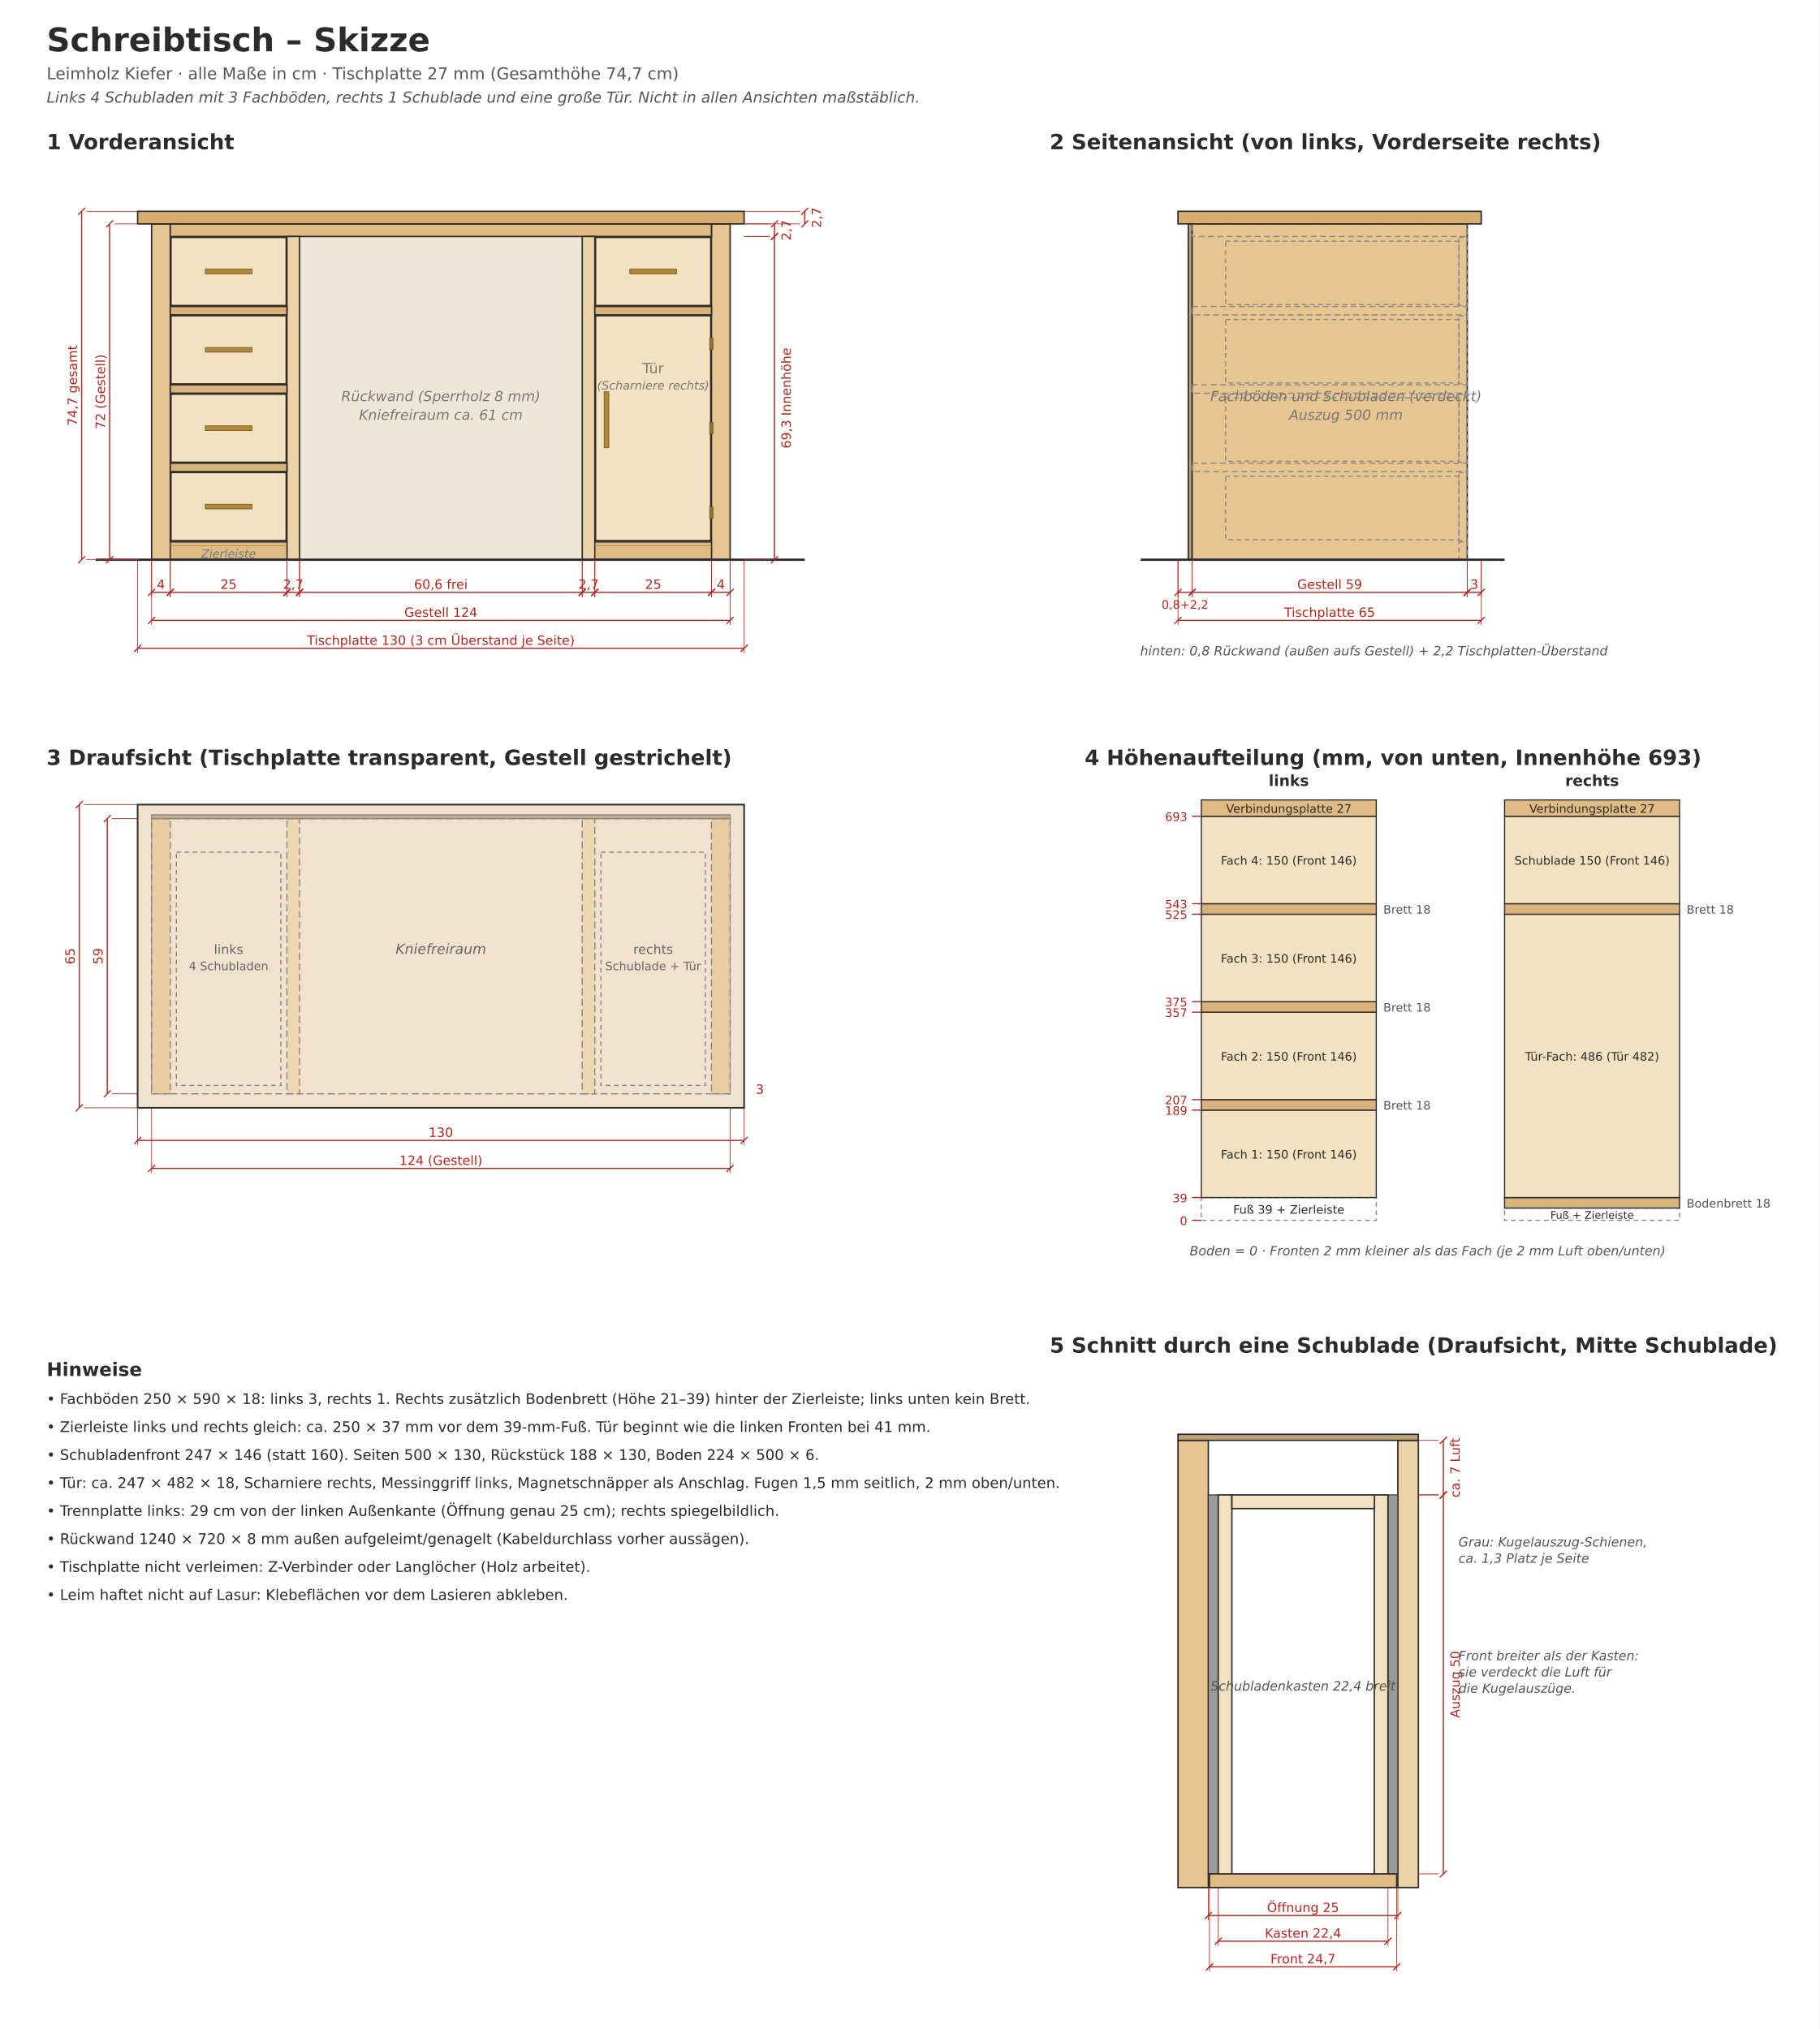
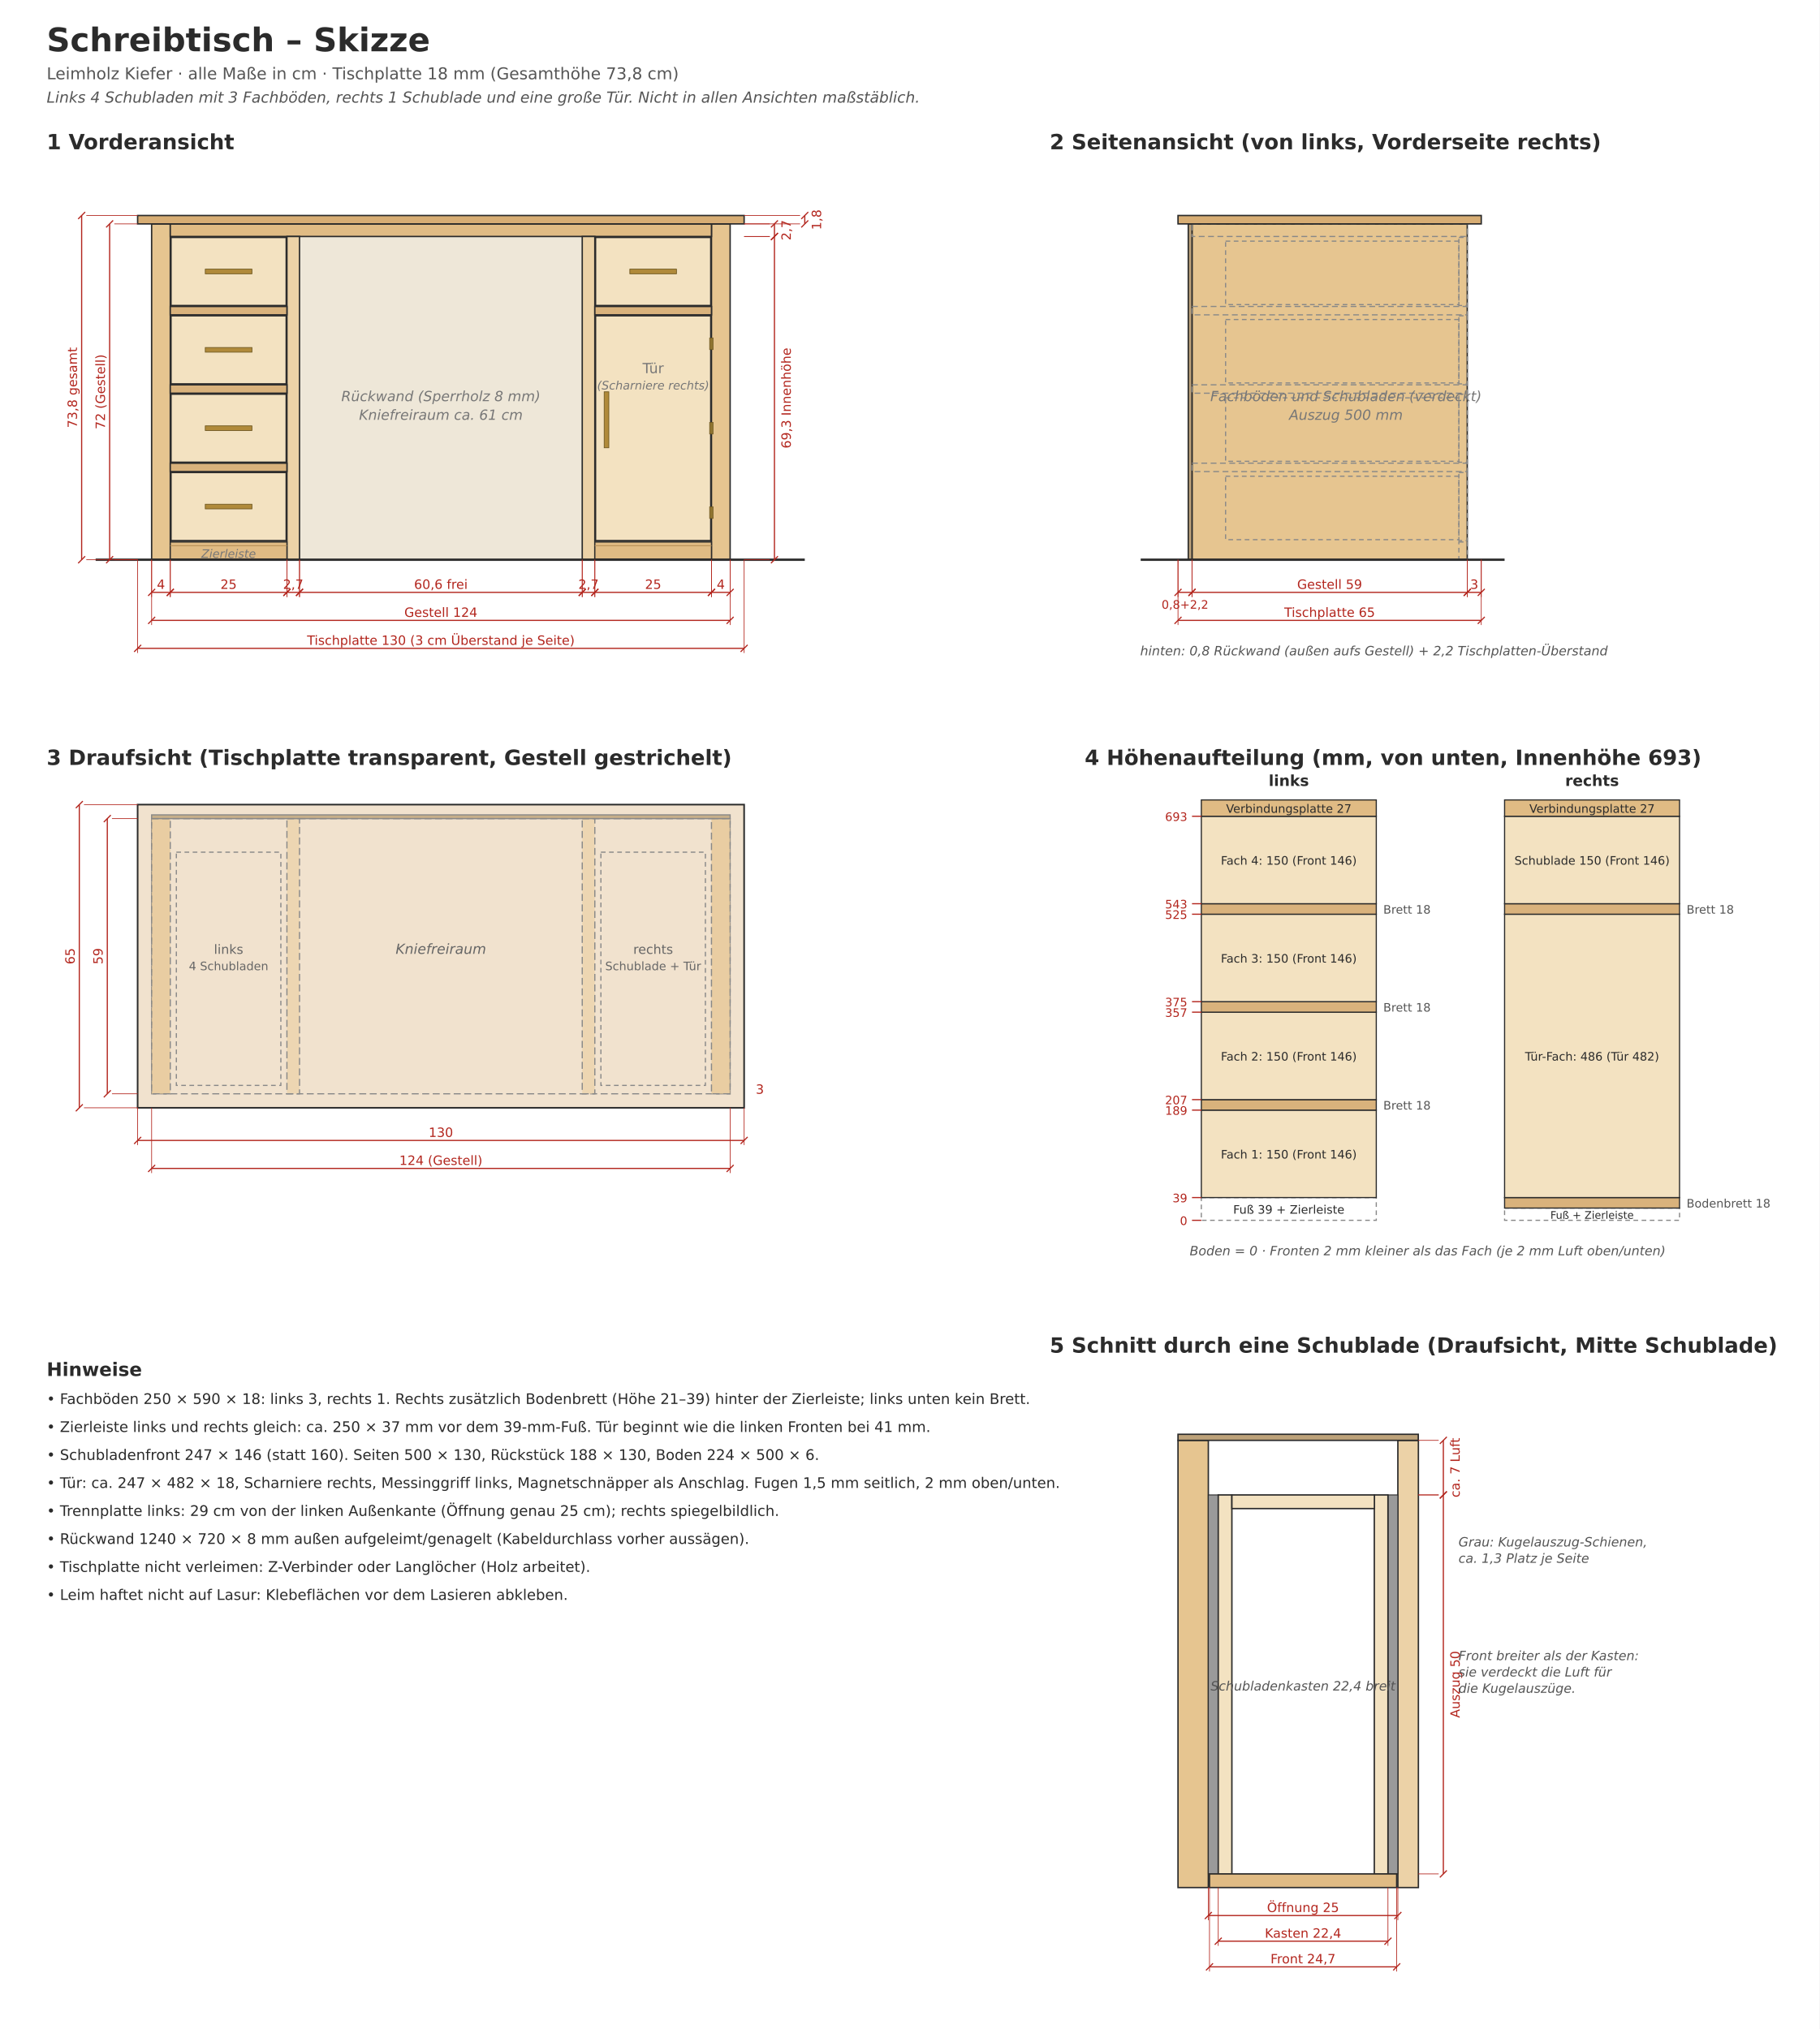
<svg xmlns="http://www.w3.org/2000/svg" width="1560" height="1740" viewBox="0 0 1560 1740" font-family="DejaVu Sans, Arial, sans-serif">
  <rect width="1560" height="1740" fill="#ffffff" />
  <text x="40.0" y="44.0" font-size="28" text-anchor="start" fill="#2b2b2b" font-weight="bold">Schreibtisch – Skizze</text>
-   <text x="40.0" y="68.0" font-size="14" text-anchor="start" fill="#555" font-weight="normal">Leimholz Kiefer · alle Maße in cm · Tischplatte 27 mm (Gesamthöhe 74,7 cm)</text>
+   <text x="40.0" y="68.0" font-size="14" text-anchor="start" fill="#555" font-weight="normal">Leimholz Kiefer · alle Maße in cm · Tischplatte 18 mm (Gesamthöhe 73,8 cm)</text>
  <text x="40.0" y="88.0" font-size="13" text-anchor="start" fill="#555" font-weight="normal" font-style="italic">Links 4 Schubladen mit 3 Fachböden, rechts 1 Schublade und eine große Tür. Nicht in allen Ansichten maßstäblich.</text>
  <text x="40.0" y="128.0" font-size="18" text-anchor="start" fill="#2b2b2b" font-weight="bold">1  Vorderansicht</text>
  <rect x="146.0" y="202.8" width="464.0" height="277.2" fill="#eee7d8" stroke="#888" stroke-width="0.8" />
  <text x="378.0" y="344.0" font-size="12" text-anchor="middle" fill="#777" font-weight="normal" font-style="italic">Rückwand (Sperrholz 8 mm)</text>
  <text x="378.0" y="360.0" font-size="12" text-anchor="middle" fill="#777" font-weight="normal" font-style="italic">Kniefreiraum ca. 61 cm</text>
  <rect x="130.0" y="192.0" width="16.0" height="288.0" fill="#e6c590" stroke="#2b2b2b" stroke-width="1.2" />
  <rect x="610.0" y="192.0" width="16.0" height="288.0" fill="#e6c590" stroke="#2b2b2b" stroke-width="1.2" />
  <rect x="146.0" y="192.0" width="464.0" height="10.8" fill="#e0bb84" stroke="#2b2b2b" stroke-width="1.2" />
  <rect x="246.0" y="202.8" width="10.8" height="277.2" fill="#ecd2a7" stroke="#2b2b2b" stroke-width="1.2" />
  <rect x="499.2" y="202.8" width="10.8" height="277.2" fill="#ecd2a7" stroke="#2b2b2b" stroke-width="1.2" />
  <rect x="146.0" y="464.8" width="100.0" height="14.8" fill="#e0bb84" stroke="#2b2b2b" stroke-width="1" />
  <line x1="146.0" y1="468.0" x2="246.0" y2="468.0" stroke="#b8925a" stroke-width="0.8" />
  <rect x="510.0" y="464.8" width="100.0" height="14.8" fill="#e0bb84" stroke="#2b2b2b" stroke-width="1" />
  <line x1="510.0" y1="468.0" x2="610.0" y2="468.0" stroke="#b8925a" stroke-width="0.8" />
  <text x="196.0" y="478.4" font-size="10" text-anchor="middle" fill="#777" font-weight="normal" font-style="italic">Zierleiste</text>
  <rect x="146.0" y="397.2" width="100.0" height="7.2" fill="#d9b27c" stroke="#2b2b2b" stroke-width="1.2" />
  <rect x="146.0" y="330.0" width="100.0" height="7.2" fill="#d9b27c" stroke="#2b2b2b" stroke-width="1.2" />
  <rect x="146.0" y="262.8" width="100.0" height="7.2" fill="#d9b27c" stroke="#2b2b2b" stroke-width="1.2" />
  <rect x="510.0" y="262.8" width="100.0" height="7.2" fill="#d9b27c" stroke="#2b2b2b" stroke-width="1.2" />
  <rect x="146.6" y="405.2" width="98.8" height="58.4" fill="#f3e2c1" stroke="#2b2b2b" stroke-width="1.2" />
  <rect x="176.0" y="432.4" width="40.0" height="4.0" fill="#b08a3a" stroke="#6b551f" stroke-width="0.6" />
  <rect x="146.6" y="338.0" width="98.8" height="58.4" fill="#f3e2c1" stroke="#2b2b2b" stroke-width="1.2" />
  <rect x="176.0" y="365.2" width="40.0" height="4.0" fill="#b08a3a" stroke="#6b551f" stroke-width="0.6" />
  <rect x="146.6" y="270.8" width="98.8" height="58.4" fill="#f3e2c1" stroke="#2b2b2b" stroke-width="1.2" />
  <rect x="176.0" y="298.0" width="40.0" height="4.0" fill="#b08a3a" stroke="#6b551f" stroke-width="0.6" />
  <rect x="146.6" y="203.6" width="98.8" height="58.4" fill="#f3e2c1" stroke="#2b2b2b" stroke-width="1.2" />
  <rect x="176.0" y="230.8" width="40.0" height="4.0" fill="#b08a3a" stroke="#6b551f" stroke-width="0.6" />
  <rect x="510.6" y="203.6" width="98.8" height="58.4" fill="#f3e2c1" stroke="#2b2b2b" stroke-width="1.2" />
  <rect x="540.0" y="230.8" width="40.0" height="4.0" fill="#b08a3a" stroke="#6b551f" stroke-width="0.6" />
  <rect x="510.6" y="270.8" width="98.8" height="192.8" fill="#f3e2c1" stroke="#2b2b2b" stroke-width="1.2" />
  <rect x="518.0" y="336.0" width="4.0" height="48.0" fill="#b08a3a" stroke="#6b551f" stroke-width="0.6" />
  <rect x="608.4" y="434.6" width="3.0" height="10.0" fill="#8f7430" stroke="#6b551f" stroke-width="0.5" />
  <rect x="608.4" y="362.2" width="3.0" height="10.0" fill="#8f7430" stroke="#6b551f" stroke-width="0.5" />
  <rect x="608.4" y="289.8" width="3.0" height="10.0" fill="#8f7430" stroke="#6b551f" stroke-width="0.5" />
  <text x="560.0" y="320.0" font-size="12" text-anchor="middle" fill="#777" font-weight="normal">Tür</text>
  <text x="560.0" y="334.0" font-size="10" text-anchor="middle" fill="#777" font-weight="normal" font-style="italic">(Scharniere rechts)</text>
-   <rect x="118.0" y="181.2" width="520.0" height="10.8" fill="#d7ad74" stroke="#2b2b2b" stroke-width="1.2" />
+   <rect x="118.0" y="184.8" width="520.0" height="7.2" fill="#d7ad74" stroke="#2b2b2b" stroke-width="1.2" />
  <line x1="82.0" y1="480.0" x2="690.0" y2="480.0" stroke="#2b2b2b" stroke-width="2" />
  <line x1="130.0" y1="480.0" x2="130.0" y2="512.0" stroke="#b3261e" stroke-width="0.6" />
  <line x1="146.0" y1="480.0" x2="146.0" y2="512.0" stroke="#b3261e" stroke-width="0.6" />
  <line x1="130.0" y1="508.0" x2="146.0" y2="508.0" stroke="#b3261e" stroke-width="1" />
  <line x1="127.0" y1="511.0" x2="133.0" y2="505.0" stroke="#b3261e" stroke-width="1" />
  <line x1="143.0" y1="511.0" x2="149.0" y2="505.0" stroke="#b3261e" stroke-width="1" />
  <text x="138.0" y="505.0" font-size="11" text-anchor="middle" fill="#b3261e" font-weight="normal">4</text>
  <line x1="146.0" y1="480.0" x2="146.0" y2="512.0" stroke="#b3261e" stroke-width="0.6" />
  <line x1="246.0" y1="480.0" x2="246.0" y2="512.0" stroke="#b3261e" stroke-width="0.6" />
  <line x1="146.0" y1="508.0" x2="246.0" y2="508.0" stroke="#b3261e" stroke-width="1" />
  <line x1="143.0" y1="511.0" x2="149.0" y2="505.0" stroke="#b3261e" stroke-width="1" />
  <line x1="243.0" y1="511.0" x2="249.0" y2="505.0" stroke="#b3261e" stroke-width="1" />
  <text x="196.0" y="505.0" font-size="11" text-anchor="middle" fill="#b3261e" font-weight="normal">25</text>
  <line x1="246.0" y1="480.0" x2="246.0" y2="512.0" stroke="#b3261e" stroke-width="0.6" />
  <line x1="256.8" y1="480.0" x2="256.8" y2="512.0" stroke="#b3261e" stroke-width="0.6" />
  <line x1="246.0" y1="508.0" x2="256.8" y2="508.0" stroke="#b3261e" stroke-width="1" />
  <line x1="243.0" y1="511.0" x2="249.0" y2="505.0" stroke="#b3261e" stroke-width="1" />
  <line x1="253.8" y1="511.0" x2="259.8" y2="505.0" stroke="#b3261e" stroke-width="1" />
  <text x="251.4" y="505.0" font-size="11" text-anchor="middle" fill="#b3261e" font-weight="normal">2,7</text>
  <line x1="256.8" y1="480.0" x2="256.8" y2="512.0" stroke="#b3261e" stroke-width="0.6" />
  <line x1="499.2" y1="480.0" x2="499.2" y2="512.0" stroke="#b3261e" stroke-width="0.6" />
  <line x1="256.8" y1="508.0" x2="499.2" y2="508.0" stroke="#b3261e" stroke-width="1" />
  <line x1="253.8" y1="511.0" x2="259.8" y2="505.0" stroke="#b3261e" stroke-width="1" />
  <line x1="496.2" y1="511.0" x2="502.2" y2="505.0" stroke="#b3261e" stroke-width="1" />
  <text x="378.0" y="505.0" font-size="11" text-anchor="middle" fill="#b3261e" font-weight="normal">60,6 frei</text>
  <line x1="499.2" y1="480.0" x2="499.2" y2="512.0" stroke="#b3261e" stroke-width="0.6" />
  <line x1="510.0" y1="480.0" x2="510.0" y2="512.0" stroke="#b3261e" stroke-width="0.6" />
  <line x1="499.2" y1="508.0" x2="510.0" y2="508.0" stroke="#b3261e" stroke-width="1" />
  <line x1="496.2" y1="511.0" x2="502.2" y2="505.0" stroke="#b3261e" stroke-width="1" />
  <line x1="507.0" y1="511.0" x2="513.0" y2="505.0" stroke="#b3261e" stroke-width="1" />
  <text x="504.6" y="505.0" font-size="11" text-anchor="middle" fill="#b3261e" font-weight="normal">2,7</text>
  <line x1="510.0" y1="480.0" x2="510.0" y2="512.0" stroke="#b3261e" stroke-width="0.6" />
  <line x1="610.0" y1="480.0" x2="610.0" y2="512.0" stroke="#b3261e" stroke-width="0.6" />
  <line x1="510.0" y1="508.0" x2="610.0" y2="508.0" stroke="#b3261e" stroke-width="1" />
  <line x1="507.0" y1="511.0" x2="513.0" y2="505.0" stroke="#b3261e" stroke-width="1" />
  <line x1="607.0" y1="511.0" x2="613.0" y2="505.0" stroke="#b3261e" stroke-width="1" />
  <text x="560.0" y="505.0" font-size="11" text-anchor="middle" fill="#b3261e" font-weight="normal">25</text>
  <line x1="610.0" y1="480.0" x2="610.0" y2="512.0" stroke="#b3261e" stroke-width="0.6" />
  <line x1="626.0" y1="480.0" x2="626.0" y2="512.0" stroke="#b3261e" stroke-width="0.6" />
  <line x1="610.0" y1="508.0" x2="626.0" y2="508.0" stroke="#b3261e" stroke-width="1" />
  <line x1="607.0" y1="511.0" x2="613.0" y2="505.0" stroke="#b3261e" stroke-width="1" />
  <line x1="623.0" y1="511.0" x2="629.0" y2="505.0" stroke="#b3261e" stroke-width="1" />
  <text x="618.0" y="505.0" font-size="11" text-anchor="middle" fill="#b3261e" font-weight="normal">4</text>
  <line x1="130.0" y1="480.0" x2="130.0" y2="536.0" stroke="#b3261e" stroke-width="0.6" />
  <line x1="626.0" y1="480.0" x2="626.0" y2="536.0" stroke="#b3261e" stroke-width="0.6" />
  <line x1="130.0" y1="532.0" x2="626.0" y2="532.0" stroke="#b3261e" stroke-width="1" />
  <line x1="127.0" y1="535.0" x2="133.0" y2="529.0" stroke="#b3261e" stroke-width="1" />
  <line x1="623.0" y1="535.0" x2="629.0" y2="529.0" stroke="#b3261e" stroke-width="1" />
  <text x="378.0" y="529.0" font-size="11" text-anchor="middle" fill="#b3261e" font-weight="normal">Gestell 124</text>
  <line x1="118.0" y1="480.0" x2="118.0" y2="560.0" stroke="#b3261e" stroke-width="0.6" />
  <line x1="638.0" y1="480.0" x2="638.0" y2="560.0" stroke="#b3261e" stroke-width="0.6" />
  <line x1="118.0" y1="556.0" x2="638.0" y2="556.0" stroke="#b3261e" stroke-width="1" />
  <line x1="115.0" y1="559.0" x2="121.0" y2="553.0" stroke="#b3261e" stroke-width="1" />
  <line x1="635.0" y1="559.0" x2="641.0" y2="553.0" stroke="#b3261e" stroke-width="1" />
  <text x="378.0" y="553.0" font-size="11" text-anchor="middle" fill="#b3261e" font-weight="normal">Tischplatte 130  (3 cm Überstand je Seite)</text>
  <line x1="638.0" y1="202.8" x2="660.0" y2="202.8" stroke="#b3261e" stroke-width="0.6" />
  <line x1="638.0" y1="480.0" x2="660.0" y2="480.0" stroke="#b3261e" stroke-width="0.6" />
  <line x1="664.0" y1="202.8" x2="664.0" y2="480.0" stroke="#b3261e" stroke-width="1" />
  <line x1="661.0" y1="205.8" x2="667.0" y2="199.8" stroke="#b3261e" stroke-width="1" />
  <line x1="661.0" y1="483.0" x2="667.0" y2="477.0" stroke="#b3261e" stroke-width="1" />
  <text x="678.0" y="341.4" font-size="11" text-anchor="middle" fill="#b3261e" font-weight="normal" transform="rotate(-90 678.0 341.4)">69,3 Innenhöhe</text>
  <line x1="638.0" y1="192.0" x2="660.0" y2="192.0" stroke="#b3261e" stroke-width="0.6" />
  <line x1="638.0" y1="202.8" x2="660.0" y2="202.8" stroke="#b3261e" stroke-width="0.6" />
  <line x1="664.0" y1="192.0" x2="664.0" y2="202.8" stroke="#b3261e" stroke-width="1" />
  <line x1="661.0" y1="195.0" x2="667.0" y2="189.0" stroke="#b3261e" stroke-width="1" />
  <line x1="661.0" y1="205.8" x2="667.0" y2="199.8" stroke="#b3261e" stroke-width="1" />
  <text x="678.0" y="197.4" font-size="11" text-anchor="middle" fill="#b3261e" font-weight="normal" transform="rotate(-90 678.0 197.4)">2,7</text>
-   <line x1="638.0" y1="181.2" x2="686.0" y2="181.2" stroke="#b3261e" stroke-width="0.6" />
+   <line x1="638.0" y1="184.8" x2="686.0" y2="184.8" stroke="#b3261e" stroke-width="0.6" />
  <line x1="638.0" y1="192.0" x2="686.0" y2="192.0" stroke="#b3261e" stroke-width="0.6" />
-   <line x1="690.0" y1="181.2" x2="690.0" y2="192.0" stroke="#b3261e" stroke-width="1" />
-   <line x1="687.0" y1="184.2" x2="693.0" y2="178.2" stroke="#b3261e" stroke-width="1" />
+   <line x1="690.0" y1="184.8" x2="690.0" y2="192.0" stroke="#b3261e" stroke-width="1" />
+   <line x1="687.0" y1="187.8" x2="693.0" y2="181.8" stroke="#b3261e" stroke-width="1" />
  <line x1="687.0" y1="195.0" x2="693.0" y2="189.0" stroke="#b3261e" stroke-width="1" />
-   <text x="704.0" y="186.6" font-size="11" text-anchor="middle" fill="#b3261e" font-weight="normal" transform="rotate(-90 704.0 186.6)">2,7</text>
+   <text x="704.0" y="188.4" font-size="11" text-anchor="middle" fill="#b3261e" font-weight="normal" transform="rotate(-90 704.0 188.4)">1,8</text>
  <line x1="118.0" y1="192.0" x2="98.0" y2="192.0" stroke="#b3261e" stroke-width="0.6" />
  <line x1="118.0" y1="480.0" x2="98.0" y2="480.0" stroke="#b3261e" stroke-width="0.6" />
  <line x1="94.0" y1="192.0" x2="94.0" y2="480.0" stroke="#b3261e" stroke-width="1" />
  <line x1="91.0" y1="195.0" x2="97.0" y2="189.0" stroke="#b3261e" stroke-width="1" />
  <line x1="91.0" y1="483.0" x2="97.0" y2="477.0" stroke="#b3261e" stroke-width="1" />
  <text x="90.0" y="336.0" font-size="11" text-anchor="middle" fill="#b3261e" font-weight="normal" transform="rotate(-90 90.0 336.0)">72 (Gestell)</text>
-   <line x1="118.0" y1="181.2" x2="74.0" y2="181.2" stroke="#b3261e" stroke-width="0.6" />
+   <line x1="118.0" y1="184.8" x2="74.0" y2="184.8" stroke="#b3261e" stroke-width="0.6" />
  <line x1="118.0" y1="480.0" x2="74.0" y2="480.0" stroke="#b3261e" stroke-width="0.6" />
-   <line x1="70.0" y1="181.2" x2="70.0" y2="480.0" stroke="#b3261e" stroke-width="1" />
-   <line x1="67.0" y1="184.2" x2="73.0" y2="178.2" stroke="#b3261e" stroke-width="1" />
+   <line x1="70.0" y1="184.8" x2="70.0" y2="480.0" stroke="#b3261e" stroke-width="1" />
+   <line x1="67.0" y1="187.8" x2="73.0" y2="181.8" stroke="#b3261e" stroke-width="1" />
  <line x1="67.0" y1="483.0" x2="73.0" y2="477.0" stroke="#b3261e" stroke-width="1" />
-   <text x="66.0" y="330.6" font-size="11" text-anchor="middle" fill="#b3261e" font-weight="normal" transform="rotate(-90 66.0 330.6)">74,7 gesamt</text>
+   <text x="66.0" y="332.4" font-size="11" text-anchor="middle" fill="#b3261e" font-weight="normal" transform="rotate(-90 66.0 332.4)">73,8 gesamt</text>
  <text x="900.0" y="128.0" font-size="18" text-anchor="start" fill="#2b2b2b" font-weight="bold">2  Seitenansicht (von links, Vorderseite rechts)</text>
  <rect x="1022.0" y="192.0" width="236.0" height="288.0" fill="#e6c590" stroke="#2b2b2b" stroke-width="1.2" />
  <rect x="1018.8" y="192.0" width="3.2" height="288.0" fill="#bda27a" stroke="#2b2b2b" stroke-width="1.2" />
  <rect x="1022.0" y="192.0" width="236.0" height="10.8" fill="none" stroke="#888" stroke-width="1" stroke-dasharray="5,3" />
  <rect x="1022.0" y="397.2" width="236.0" height="7.2" fill="none" stroke="#888" stroke-width="1" stroke-dasharray="5,3" />
  <rect x="1022.0" y="330.0" width="236.0" height="7.2" fill="none" stroke="#888" stroke-width="1" stroke-dasharray="5,3" />
  <rect x="1022.0" y="262.8" width="236.0" height="7.2" fill="none" stroke="#888" stroke-width="1" stroke-dasharray="5,3" />
  <rect x="1050.8" y="408.4" width="200.0" height="54.4" fill="none" stroke="#888" stroke-width="1" stroke-dasharray="4,3" />
  <rect x="1250.8" y="405.2" width="7.2" height="58.4" fill="none" stroke="#888" stroke-width="1" stroke-dasharray="4,3" />
  <rect x="1050.8" y="341.2" width="200.0" height="54.4" fill="none" stroke="#888" stroke-width="1" stroke-dasharray="4,3" />
  <rect x="1250.8" y="338.0" width="7.2" height="58.4" fill="none" stroke="#888" stroke-width="1" stroke-dasharray="4,3" />
  <rect x="1050.8" y="274.0" width="200.0" height="54.4" fill="none" stroke="#888" stroke-width="1" stroke-dasharray="4,3" />
  <rect x="1250.8" y="270.8" width="7.2" height="58.4" fill="none" stroke="#888" stroke-width="1" stroke-dasharray="4,3" />
  <rect x="1050.8" y="206.8" width="200.0" height="54.4" fill="none" stroke="#888" stroke-width="1" stroke-dasharray="4,3" />
  <rect x="1250.8" y="203.6" width="7.2" height="58.4" fill="none" stroke="#888" stroke-width="1" stroke-dasharray="4,3" />
  <rect x="1022.0" y="464.8" width="236.0" height="0.0" fill="none" stroke="#888" stroke-width="1" />
  <rect x="1250.8" y="464.8" width="7.2" height="14.8" fill="none" stroke="#888" stroke-width="1" stroke-dasharray="4,3" />
  <text x="1154.0" y="344.0" font-size="12" text-anchor="middle" fill="#777" font-weight="normal" font-style="italic">Fachböden und Schubladen (verdeckt)</text>
  <text x="1154.0" y="360.0" font-size="12" text-anchor="middle" fill="#777" font-weight="normal" font-style="italic">Auszug 500 mm</text>
-   <rect x="1010.0" y="181.2" width="260.0" height="10.8" fill="#d7ad74" stroke="#2b2b2b" stroke-width="1.2" />
+   <rect x="1010.0" y="184.8" width="260.0" height="7.2" fill="#d7ad74" stroke="#2b2b2b" stroke-width="1.2" />
  <line x1="1290.0" y1="480.0" x2="978.0" y2="480.0" stroke="#2b2b2b" stroke-width="2" />
  <line x1="1258.0" y1="480.0" x2="1258.0" y2="512.0" stroke="#b3261e" stroke-width="0.6" />
  <line x1="1270.0" y1="480.0" x2="1270.0" y2="512.0" stroke="#b3261e" stroke-width="0.6" />
  <line x1="1258.0" y1="508.0" x2="1270.0" y2="508.0" stroke="#b3261e" stroke-width="1" />
  <line x1="1255.0" y1="511.0" x2="1261.0" y2="505.0" stroke="#b3261e" stroke-width="1" />
  <line x1="1267.0" y1="511.0" x2="1273.0" y2="505.0" stroke="#b3261e" stroke-width="1" />
  <text x="1264.0" y="505.0" font-size="11" text-anchor="middle" fill="#b3261e" font-weight="normal">3</text>
  <line x1="1022.0" y1="480.0" x2="1022.0" y2="512.0" stroke="#b3261e" stroke-width="0.6" />
  <line x1="1258.0" y1="480.0" x2="1258.0" y2="512.0" stroke="#b3261e" stroke-width="0.6" />
  <line x1="1022.0" y1="508.0" x2="1258.0" y2="508.0" stroke="#b3261e" stroke-width="1" />
  <line x1="1019.0" y1="511.0" x2="1025.0" y2="505.0" stroke="#b3261e" stroke-width="1" />
  <line x1="1255.0" y1="511.0" x2="1261.0" y2="505.0" stroke="#b3261e" stroke-width="1" />
  <text x="1140.0" y="505.0" font-size="11" text-anchor="middle" fill="#b3261e" font-weight="normal">Gestell 59</text>
  <line x1="1010.0" y1="480.0" x2="1010.0" y2="512.0" stroke="#b3261e" stroke-width="0.6" />
  <line x1="1022.0" y1="480.0" x2="1022.0" y2="512.0" stroke="#b3261e" stroke-width="0.6" />
  <line x1="1010.0" y1="508.0" x2="1022.0" y2="508.0" stroke="#b3261e" stroke-width="1" />
  <line x1="1007.0" y1="511.0" x2="1013.0" y2="505.0" stroke="#b3261e" stroke-width="1" />
  <line x1="1019.0" y1="511.0" x2="1025.0" y2="505.0" stroke="#b3261e" stroke-width="1" />
  <text x="1016.0" y="505.0" font-size="11" text-anchor="middle" fill="#b3261e" font-weight="normal" />
  <text x="1016.0" y="522.0" font-size="10" text-anchor="middle" fill="#b3261e" font-weight="normal">0,8+2,2</text>
  <line x1="1010.0" y1="480.0" x2="1010.0" y2="536.0" stroke="#b3261e" stroke-width="0.6" />
  <line x1="1270.0" y1="480.0" x2="1270.0" y2="536.0" stroke="#b3261e" stroke-width="0.6" />
  <line x1="1010.0" y1="532.0" x2="1270.0" y2="532.0" stroke="#b3261e" stroke-width="1" />
  <line x1="1007.0" y1="535.0" x2="1013.0" y2="529.0" stroke="#b3261e" stroke-width="1" />
  <line x1="1267.0" y1="535.0" x2="1273.0" y2="529.0" stroke="#b3261e" stroke-width="1" />
  <text x="1140.0" y="529.0" font-size="11" text-anchor="middle" fill="#b3261e" font-weight="normal">Tischplatte 65</text>
  <text x="1178.0" y="562.0" font-size="11" text-anchor="middle" fill="#555" font-weight="normal" font-style="italic">hinten: 0,8 Rückwand (außen aufs Gestell) + 2,2 Tischplatten-Überstand</text>
  <text x="40.0" y="656.0" font-size="18" text-anchor="start" fill="#2b2b2b" font-weight="bold">3  Draufsicht (Tischplatte transparent, Gestell gestrichelt)</text>
  <rect x="118.0" y="690.0" width="520.0" height="260.0" fill="#d7ad74" fill-opacity="0.35" stroke="#2b2b2b" stroke-width="1.4" />
  <rect x="130.0" y="702.0" width="496.0" height="236.0" fill="none" stroke="#888" stroke-width="1" stroke-dasharray="6,3" />
  <rect x="130.0" y="702.0" width="16.0" height="236.0" fill="#e6c590" fill-opacity="0.7" stroke="#888" stroke-width="1" stroke-dasharray="6,3" />
  <rect x="610.0" y="702.0" width="16.0" height="236.0" fill="#e6c590" fill-opacity="0.7" stroke="#888" stroke-width="1" stroke-dasharray="6,3" />
  <rect x="246.0" y="702.0" width="10.8" height="236.0" fill="#ecd2a7" fill-opacity="0.7" stroke="#888" stroke-width="1" stroke-dasharray="6,3" />
  <rect x="499.2" y="702.0" width="10.8" height="236.0" fill="#ecd2a7" fill-opacity="0.7" stroke="#888" stroke-width="1" stroke-dasharray="6,3" />
  <rect x="130.0" y="698.8" width="496.0" height="3.2" fill="#bda27a" fill-opacity="0.8" stroke="#888" stroke-width="1" />
  <rect x="151.2" y="730.8" width="89.6" height="200.0" fill="none" stroke="#888" stroke-width="1" stroke-dasharray="4,3" />
  <rect x="515.2" y="730.8" width="89.6" height="200.0" fill="none" stroke="#888" stroke-width="1" stroke-dasharray="4,3" />
  <text x="196.0" y="818.0" font-size="11" text-anchor="middle" fill="#666" font-weight="normal">links</text>
  <text x="196.0" y="832.0" font-size="10" text-anchor="middle" fill="#666" font-weight="normal">4 Schubladen</text>
  <text x="560.0" y="818.0" font-size="11" text-anchor="middle" fill="#666" font-weight="normal">rechts</text>
  <text x="560.0" y="832.0" font-size="10" text-anchor="middle" fill="#666" font-weight="normal">Schublade + Tür</text>
  <text x="378.0" y="818.0" font-size="12" text-anchor="middle" fill="#666" font-weight="normal" font-style="italic">Kniefreiraum</text>
  <line x1="118.0" y1="950.0" x2="118.0" y2="982.0" stroke="#b3261e" stroke-width="0.6" />
  <line x1="638.0" y1="950.0" x2="638.0" y2="982.0" stroke="#b3261e" stroke-width="0.6" />
  <line x1="118.0" y1="978.0" x2="638.0" y2="978.0" stroke="#b3261e" stroke-width="1" />
  <line x1="115.0" y1="981.0" x2="121.0" y2="975.0" stroke="#b3261e" stroke-width="1" />
  <line x1="635.0" y1="981.0" x2="641.0" y2="975.0" stroke="#b3261e" stroke-width="1" />
  <text x="378.0" y="975.0" font-size="11" text-anchor="middle" fill="#b3261e" font-weight="normal">130</text>
  <line x1="130.0" y1="950.0" x2="130.0" y2="1006.0" stroke="#b3261e" stroke-width="0.6" />
  <line x1="626.0" y1="950.0" x2="626.0" y2="1006.0" stroke="#b3261e" stroke-width="0.6" />
  <line x1="130.0" y1="1002.0" x2="626.0" y2="1002.0" stroke="#b3261e" stroke-width="1" />
  <line x1="127.0" y1="1005.0" x2="133.0" y2="999.0" stroke="#b3261e" stroke-width="1" />
  <line x1="623.0" y1="1005.0" x2="629.0" y2="999.0" stroke="#b3261e" stroke-width="1" />
  <text x="378.0" y="999.0" font-size="11" text-anchor="middle" fill="#b3261e" font-weight="normal">124 (Gestell)</text>
  <line x1="118.0" y1="702.0" x2="96.0" y2="702.0" stroke="#b3261e" stroke-width="0.6" />
  <line x1="118.0" y1="938.0" x2="96.0" y2="938.0" stroke="#b3261e" stroke-width="0.6" />
  <line x1="92.0" y1="702.0" x2="92.0" y2="938.0" stroke="#b3261e" stroke-width="1" />
  <line x1="89.0" y1="705.0" x2="95.0" y2="699.0" stroke="#b3261e" stroke-width="1" />
  <line x1="89.0" y1="941.0" x2="95.0" y2="935.0" stroke="#b3261e" stroke-width="1" />
  <text x="88.0" y="820.0" font-size="11" text-anchor="middle" fill="#b3261e" font-weight="normal" transform="rotate(-90 88.0 820.0)">59</text>
  <line x1="118.0" y1="690.0" x2="72.0" y2="690.0" stroke="#b3261e" stroke-width="0.6" />
  <line x1="118.0" y1="950.0" x2="72.0" y2="950.0" stroke="#b3261e" stroke-width="0.6" />
  <line x1="68.0" y1="690.0" x2="68.0" y2="950.0" stroke="#b3261e" stroke-width="1" />
  <line x1="65.0" y1="693.0" x2="71.0" y2="687.0" stroke="#b3261e" stroke-width="1" />
  <line x1="65.0" y1="953.0" x2="71.0" y2="947.0" stroke="#b3261e" stroke-width="1" />
  <text x="64.0" y="820.0" font-size="11" text-anchor="middle" fill="#b3261e" font-weight="normal" transform="rotate(-90 64.0 820.0)">65</text>
  <text x="648.0" y="938.0" font-size="11" text-anchor="start" fill="#b3261e" font-weight="normal">3</text>
  <text x="930.0" y="656.0" font-size="18" text-anchor="start" fill="#2b2b2b" font-weight="bold">4  Höhenaufteilung (mm, von unten, Innenhöhe 693)</text>
  <text x="1105.0" y="674.0" font-size="13" text-anchor="middle" fill="#2b2b2b" font-weight="bold">links</text>
  <text x="1365.0" y="674.0" font-size="13" text-anchor="middle" fill="#2b2b2b" font-weight="bold">rechts</text>
  <rect x="1030.0" y="1027.0" width="150.0" height="19.5" fill="#ffffff" stroke="#888" stroke-width="1" stroke-dasharray="4,3" />
  <text x="1105.0" y="1040.8" font-size="10" text-anchor="middle" fill="#2b2b2b" font-weight="normal">Fuß 39 + Zierleiste</text>
  <rect x="1030.0" y="952.0" width="150.0" height="75.0" fill="#f3e2c1" stroke="#2b2b2b" stroke-width="1" />
  <text x="1105.0" y="993.5" font-size="10" text-anchor="middle" fill="#2b2b2b" font-weight="normal">Fach 1: 150 (Front 146)</text>
  <rect x="1030.0" y="943.0" width="150.0" height="9.0" fill="#d9b27c" stroke="#2b2b2b" stroke-width="1" />
  <text x="1186.0" y="951.5" font-size="10" text-anchor="start" fill="#555" font-weight="normal">Brett 18</text>
  <rect x="1030.0" y="868.0" width="150.0" height="75.0" fill="#f3e2c1" stroke="#2b2b2b" stroke-width="1" />
  <text x="1105.0" y="909.5" font-size="10" text-anchor="middle" fill="#2b2b2b" font-weight="normal">Fach 2: 150 (Front 146)</text>
  <rect x="1030.0" y="859.0" width="150.0" height="9.0" fill="#d9b27c" stroke="#2b2b2b" stroke-width="1" />
  <text x="1186.0" y="867.5" font-size="10" text-anchor="start" fill="#555" font-weight="normal">Brett 18</text>
  <rect x="1030.0" y="784.0" width="150.0" height="75.0" fill="#f3e2c1" stroke="#2b2b2b" stroke-width="1" />
  <text x="1105.0" y="825.5" font-size="10" text-anchor="middle" fill="#2b2b2b" font-weight="normal">Fach 3: 150 (Front 146)</text>
  <rect x="1030.0" y="775.0" width="150.0" height="9.0" fill="#d9b27c" stroke="#2b2b2b" stroke-width="1" />
  <text x="1186.0" y="783.5" font-size="10" text-anchor="start" fill="#555" font-weight="normal">Brett 18</text>
  <rect x="1030.0" y="700.0" width="150.0" height="75.0" fill="#f3e2c1" stroke="#2b2b2b" stroke-width="1" />
  <text x="1105.0" y="741.5" font-size="10" text-anchor="middle" fill="#2b2b2b" font-weight="normal">Fach 4: 150 (Front 146)</text>
  <rect x="1290.0" y="1036.0" width="150.0" height="10.5" fill="#ffffff" stroke="#888" stroke-width="1" stroke-dasharray="4,3" />
  <text x="1365.0" y="1045.2" font-size="9" text-anchor="middle" fill="#2b2b2b" font-weight="normal">Fuß + Zierleiste</text>
  <rect x="1290.0" y="1027.0" width="150.0" height="9.0" fill="#d9b27c" stroke="#2b2b2b" stroke-width="1" />
  <text x="1446.0" y="1035.5" font-size="10" text-anchor="start" fill="#555" font-weight="normal">Bodenbrett 18</text>
  <rect x="1290.0" y="784.0" width="150.0" height="243.0" fill="#f3e2c1" stroke="#2b2b2b" stroke-width="1" />
  <text x="1365.0" y="909.5" font-size="10" text-anchor="middle" fill="#2b2b2b" font-weight="normal">Tür-Fach: 486 (Tür 482)</text>
  <rect x="1290.0" y="775.0" width="150.0" height="9.0" fill="#d9b27c" stroke="#2b2b2b" stroke-width="1" />
  <text x="1446.0" y="783.5" font-size="10" text-anchor="start" fill="#555" font-weight="normal">Brett 18</text>
  <rect x="1290.0" y="700.0" width="150.0" height="75.0" fill="#f3e2c1" stroke="#2b2b2b" stroke-width="1" />
  <text x="1365.0" y="741.5" font-size="10" text-anchor="middle" fill="#2b2b2b" font-weight="normal">Schublade 150 (Front 146)</text>
  <rect x="1030.0" y="686.0" width="150.0" height="14.0" fill="#e0bb84" stroke="#2b2b2b" stroke-width="1" />
  <text x="1105.0" y="697.0" font-size="10" text-anchor="middle" fill="#2b2b2b" font-weight="normal">Verbindungsplatte 27</text>
  <rect x="1290.0" y="686.0" width="150.0" height="14.0" fill="#e0bb84" stroke="#2b2b2b" stroke-width="1" />
  <text x="1365.0" y="697.0" font-size="10" text-anchor="middle" fill="#2b2b2b" font-weight="normal">Verbindungsplatte 27</text>
  <line x1="1022.0" y1="1046.5" x2="1030.0" y2="1046.5" stroke="#b3261e" stroke-width="1" />
  <text x="1018.0" y="1050.5" font-size="10" text-anchor="end" fill="#b3261e" font-weight="normal">0</text>
  <line x1="1022.0" y1="1027.0" x2="1030.0" y2="1027.0" stroke="#b3261e" stroke-width="1" />
  <text x="1018.0" y="1031.0" font-size="10" text-anchor="end" fill="#b3261e" font-weight="normal">39</text>
  <line x1="1022.0" y1="952.0" x2="1030.0" y2="952.0" stroke="#b3261e" stroke-width="1" />
  <text x="1018.0" y="956.0" font-size="10" text-anchor="end" fill="#b3261e" font-weight="normal">189</text>
  <line x1="1022.0" y1="943.0" x2="1030.0" y2="943.0" stroke="#b3261e" stroke-width="1" />
  <text x="1018.0" y="947.0" font-size="10" text-anchor="end" fill="#b3261e" font-weight="normal">207</text>
  <line x1="1022.0" y1="868.0" x2="1030.0" y2="868.0" stroke="#b3261e" stroke-width="1" />
  <text x="1018.0" y="872.0" font-size="10" text-anchor="end" fill="#b3261e" font-weight="normal">357</text>
  <line x1="1022.0" y1="859.0" x2="1030.0" y2="859.0" stroke="#b3261e" stroke-width="1" />
  <text x="1018.0" y="863.0" font-size="10" text-anchor="end" fill="#b3261e" font-weight="normal">375</text>
  <line x1="1022.0" y1="784.0" x2="1030.0" y2="784.0" stroke="#b3261e" stroke-width="1" />
  <text x="1018.0" y="788.0" font-size="10" text-anchor="end" fill="#b3261e" font-weight="normal">525</text>
  <line x1="1022.0" y1="775.0" x2="1030.0" y2="775.0" stroke="#b3261e" stroke-width="1" />
  <text x="1018.0" y="779.0" font-size="10" text-anchor="end" fill="#b3261e" font-weight="normal">543</text>
  <line x1="1022.0" y1="700.0" x2="1030.0" y2="700.0" stroke="#b3261e" stroke-width="1" />
  <text x="1018.0" y="704.0" font-size="10" text-anchor="end" fill="#b3261e" font-weight="normal">693</text>
  <text x="1020.0" y="1076.5" font-size="11" text-anchor="start" fill="#555" font-weight="normal" font-style="italic">Boden = 0 · Fronten 2 mm kleiner als das Fach (je 2 mm Luft oben/unten)</text>
  <text x="900.0" y="1160.0" font-size="18" text-anchor="start" fill="#2b2b2b" font-weight="bold">5  Schnitt durch eine Schublade (Draufsicht, Mitte Schublade)</text>
  <rect x="1010.0" y="1235.2" width="26.0" height="383.5" fill="#e6c590" stroke="#2b2b2b" stroke-width="1.2" />
  <rect x="1198.5" y="1235.2" width="17.6" height="383.5" fill="#ecd2a7" stroke="#2b2b2b" stroke-width="1.2" />
  <rect x="1010.0" y="1230.0" width="206.0" height="5.2" fill="#bda27a" stroke="#2b2b2b" stroke-width="1.2" />
  <rect x="1036.0" y="1282.0" width="8.5" height="325.0" fill="#9a9a9a" stroke="#2b2b2b" stroke-width="0.8" />
  <rect x="1190.0" y="1282.0" width="8.5" height="325.0" fill="#9a9a9a" stroke="#2b2b2b" stroke-width="0.8" />
  <rect x="1044.5" y="1282.0" width="11.7" height="325.0" fill="#f3e2c1" stroke="#2b2b2b" stroke-width="1.2" />
  <rect x="1178.3" y="1282.0" width="11.7" height="325.0" fill="#f3e2c1" stroke="#2b2b2b" stroke-width="1.2" />
  <rect x="1056.2" y="1282.0" width="122.2" height="11.7" fill="#f3e2c1" stroke="#2b2b2b" stroke-width="1.2" />
  <rect x="1037.0" y="1607.0" width="160.5" height="11.7" fill="#e0bb84" stroke="#2b2b2b" stroke-width="1.2" />
  <text x="1117.2" y="1449.7" font-size="11" text-anchor="middle" fill="#555" font-weight="normal" font-style="italic">Schubladenkasten 22,4 breit</text>
  <line x1="1036.0" y1="1618.7" x2="1036.0" y2="1646.7" stroke="#b3261e" stroke-width="0.6" />
  <line x1="1198.5" y1="1618.7" x2="1198.5" y2="1646.7" stroke="#b3261e" stroke-width="0.6" />
  <line x1="1036.0" y1="1642.7" x2="1198.5" y2="1642.7" stroke="#b3261e" stroke-width="1" />
  <line x1="1033.0" y1="1645.7" x2="1039.0" y2="1639.7" stroke="#b3261e" stroke-width="1" />
  <line x1="1195.5" y1="1645.7" x2="1201.5" y2="1639.7" stroke="#b3261e" stroke-width="1" />
  <text x="1117.2" y="1639.7" font-size="11" text-anchor="middle" fill="#b3261e" font-weight="normal">Öffnung 25</text>
  <line x1="1044.5" y1="1618.7" x2="1044.5" y2="1668.7" stroke="#b3261e" stroke-width="0.6" />
  <line x1="1190.0" y1="1618.7" x2="1190.0" y2="1668.7" stroke="#b3261e" stroke-width="0.6" />
  <line x1="1044.5" y1="1664.7" x2="1190.0" y2="1664.7" stroke="#b3261e" stroke-width="1" />
  <line x1="1041.5" y1="1667.7" x2="1047.5" y2="1661.7" stroke="#b3261e" stroke-width="1" />
  <line x1="1187.0" y1="1667.7" x2="1193.0" y2="1661.7" stroke="#b3261e" stroke-width="1" />
  <text x="1117.2" y="1661.7" font-size="11" text-anchor="middle" fill="#b3261e" font-weight="normal">Kasten 22,4</text>
  <line x1="1037.0" y1="1618.7" x2="1037.0" y2="1690.7" stroke="#b3261e" stroke-width="0.6" />
  <line x1="1197.5" y1="1618.7" x2="1197.5" y2="1690.7" stroke="#b3261e" stroke-width="0.6" />
  <line x1="1037.0" y1="1686.7" x2="1197.5" y2="1686.7" stroke="#b3261e" stroke-width="1" />
  <line x1="1034.0" y1="1689.7" x2="1040.0" y2="1683.7" stroke="#b3261e" stroke-width="1" />
  <line x1="1194.5" y1="1689.7" x2="1200.5" y2="1683.7" stroke="#b3261e" stroke-width="1" />
  <text x="1117.2" y="1683.7" font-size="11" text-anchor="middle" fill="#b3261e" font-weight="normal">Front 24,7</text>
  <line x1="1216.0" y1="1282.0" x2="1233.5" y2="1282.0" stroke="#b3261e" stroke-width="0.6" />
  <line x1="1216.0" y1="1607.0" x2="1233.5" y2="1607.0" stroke="#b3261e" stroke-width="0.6" />
  <line x1="1237.5" y1="1282.0" x2="1237.5" y2="1607.0" stroke="#b3261e" stroke-width="1" />
  <line x1="1234.5" y1="1285.0" x2="1240.5" y2="1279.0" stroke="#b3261e" stroke-width="1" />
  <line x1="1234.5" y1="1610.0" x2="1240.5" y2="1604.0" stroke="#b3261e" stroke-width="1" />
  <text x="1251.5" y="1444.5" font-size="11" text-anchor="middle" fill="#b3261e" font-weight="normal" transform="rotate(-90 1251.5 1444.5)">Auszug 50</text>
  <line x1="1216.0" y1="1235.2" x2="1233.5" y2="1235.2" stroke="#b3261e" stroke-width="0.6" />
  <line x1="1216.0" y1="1282.0" x2="1233.5" y2="1282.0" stroke="#b3261e" stroke-width="0.6" />
  <line x1="1237.5" y1="1235.2" x2="1237.5" y2="1282.0" stroke="#b3261e" stroke-width="1" />
  <line x1="1234.5" y1="1238.2" x2="1240.5" y2="1232.2" stroke="#b3261e" stroke-width="1" />
  <line x1="1234.5" y1="1285.0" x2="1240.5" y2="1279.0" stroke="#b3261e" stroke-width="1" />
  <text x="1251.5" y="1258.6" font-size="11" text-anchor="middle" fill="#b3261e" font-weight="normal" transform="rotate(-90 1251.5 1258.6)">ca. 7 Luft</text>
  <text x="1250.5" y="1326.2" font-size="11" text-anchor="start" fill="#555" font-weight="normal" font-style="italic">Grau: Kugelauszug-Schienen,</text>
  <text x="1250.5" y="1340.2" font-size="11" text-anchor="start" fill="#555" font-weight="normal" font-style="italic">ca. 1,3 Platz je Seite</text>
  <text x="1250.5" y="1423.7" font-size="11" text-anchor="start" fill="#555" font-weight="normal" font-style="italic">Front breiter als der Kasten:</text>
  <text x="1250.5" y="1437.7" font-size="11" text-anchor="start" fill="#555" font-weight="normal" font-style="italic">sie verdeckt die Luft für</text>
  <text x="1250.5" y="1451.7" font-size="11" text-anchor="start" fill="#555" font-weight="normal" font-style="italic">die Kugelauszüge.</text>
  <text x="40.0" y="1180.0" font-size="16" text-anchor="start" fill="#2b2b2b" font-weight="bold">Hinweise</text>
  <text x="40.0" y="1204.0" font-size="12.5" text-anchor="start" fill="#2b2b2b" font-weight="normal">• Fachböden 250 × 590 × 18: links 3, rechts 1. Rechts zusätzlich Bodenbrett (Höhe 21–39) hinter der Zierleiste; links unten kein Brett.</text>
  <text x="40.0" y="1228.0" font-size="12.5" text-anchor="start" fill="#2b2b2b" font-weight="normal">• Zierleiste links und rechts gleich: ca. 250 × 37 mm vor dem 39-mm-Fuß. Tür beginnt wie die linken Fronten bei 41 mm.</text>
  <text x="40.0" y="1252.0" font-size="12.5" text-anchor="start" fill="#2b2b2b" font-weight="normal">• Schubladenfront 247 × 146 (statt 160). Seiten 500 × 130, Rückstück 188 × 130, Boden 224 × 500 × 6.</text>
  <text x="40.0" y="1276.0" font-size="12.5" text-anchor="start" fill="#2b2b2b" font-weight="normal">• Tür: ca. 247 × 482 × 18, Scharniere rechts, Messinggriff links, Magnetschnäpper als Anschlag. Fugen 1,5 mm seitlich, 2 mm oben/unten.</text>
  <text x="40.0" y="1300.0" font-size="12.5" text-anchor="start" fill="#2b2b2b" font-weight="normal">• Trennplatte links: 29 cm von der linken Außenkante (Öffnung genau 25 cm); rechts spiegelbildlich.</text>
  <text x="40.0" y="1324.0" font-size="12.5" text-anchor="start" fill="#2b2b2b" font-weight="normal">• Rückwand 1240 × 720 × 8 mm außen aufgeleimt/genagelt (Kabeldurchlass vorher aussägen).</text>
  <text x="40.0" y="1348.0" font-size="12.5" text-anchor="start" fill="#2b2b2b" font-weight="normal">• Tischplatte nicht verleimen: Z-Verbinder oder Langlöcher (Holz arbeitet).</text>
  <text x="40.0" y="1372.0" font-size="12.5" text-anchor="start" fill="#2b2b2b" font-weight="normal">• Leim haftet nicht auf Lasur: Klebeflächen vor dem Lasieren abkleben.</text>
</svg>
